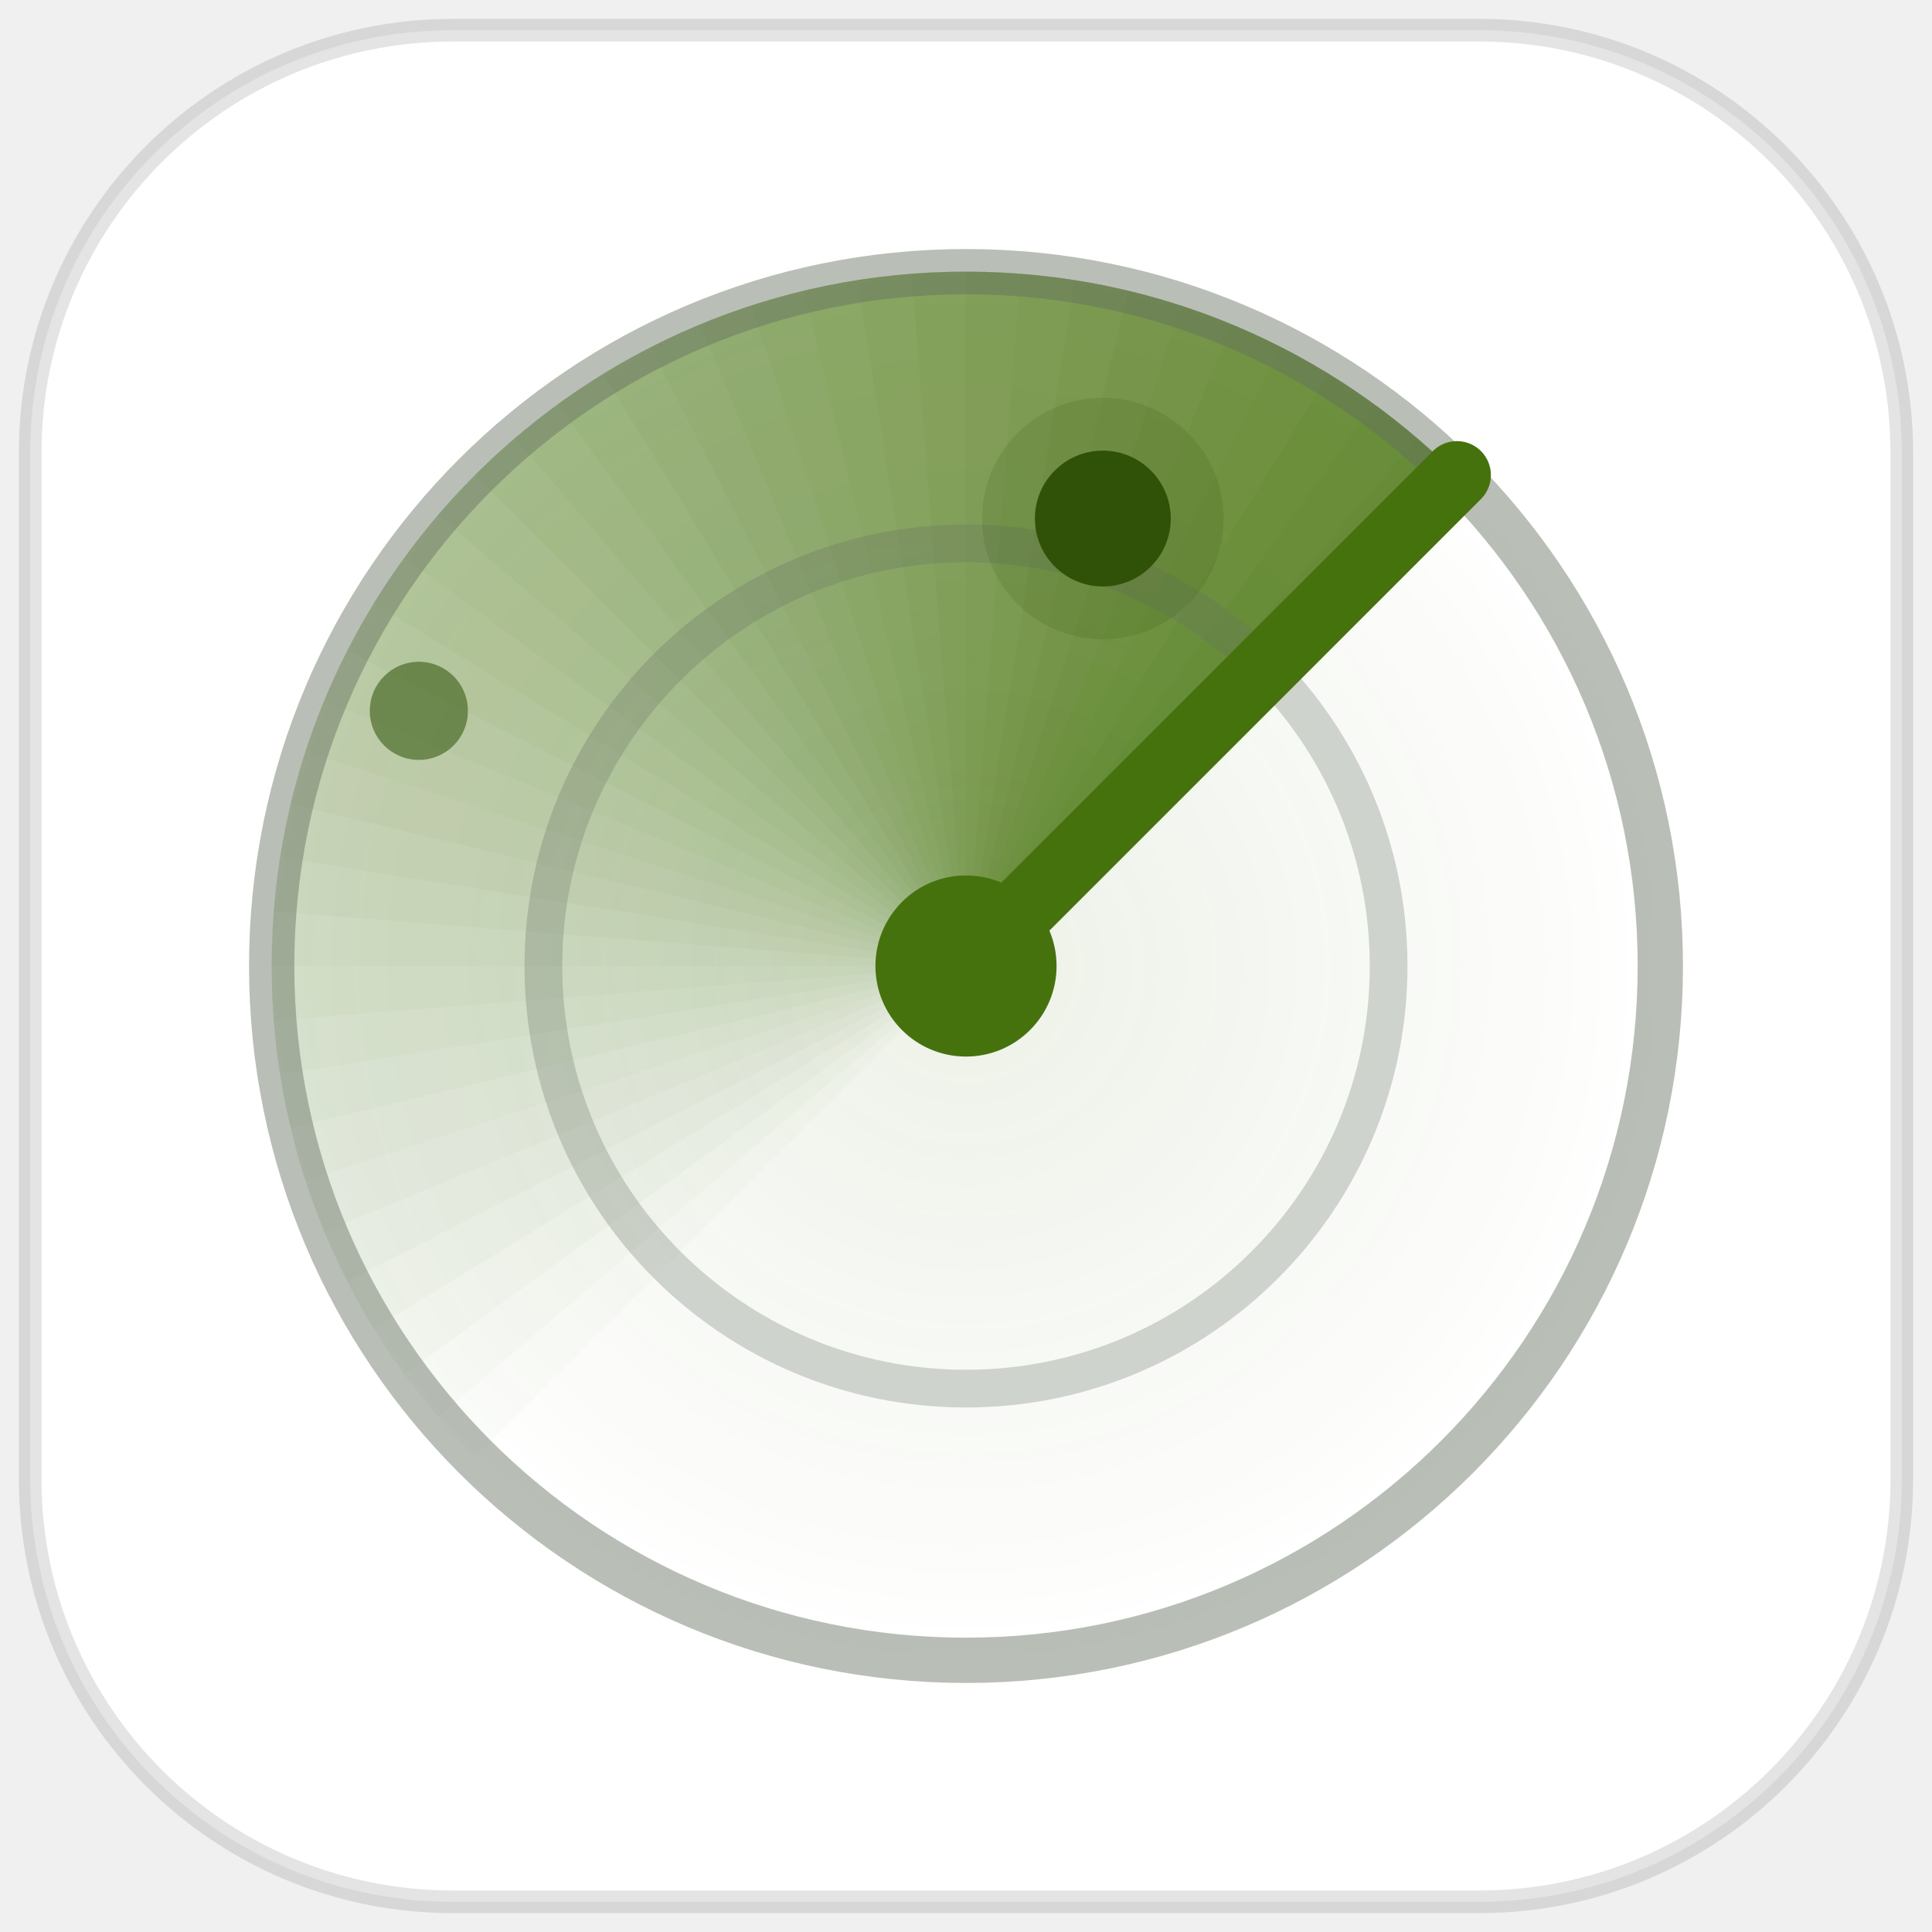
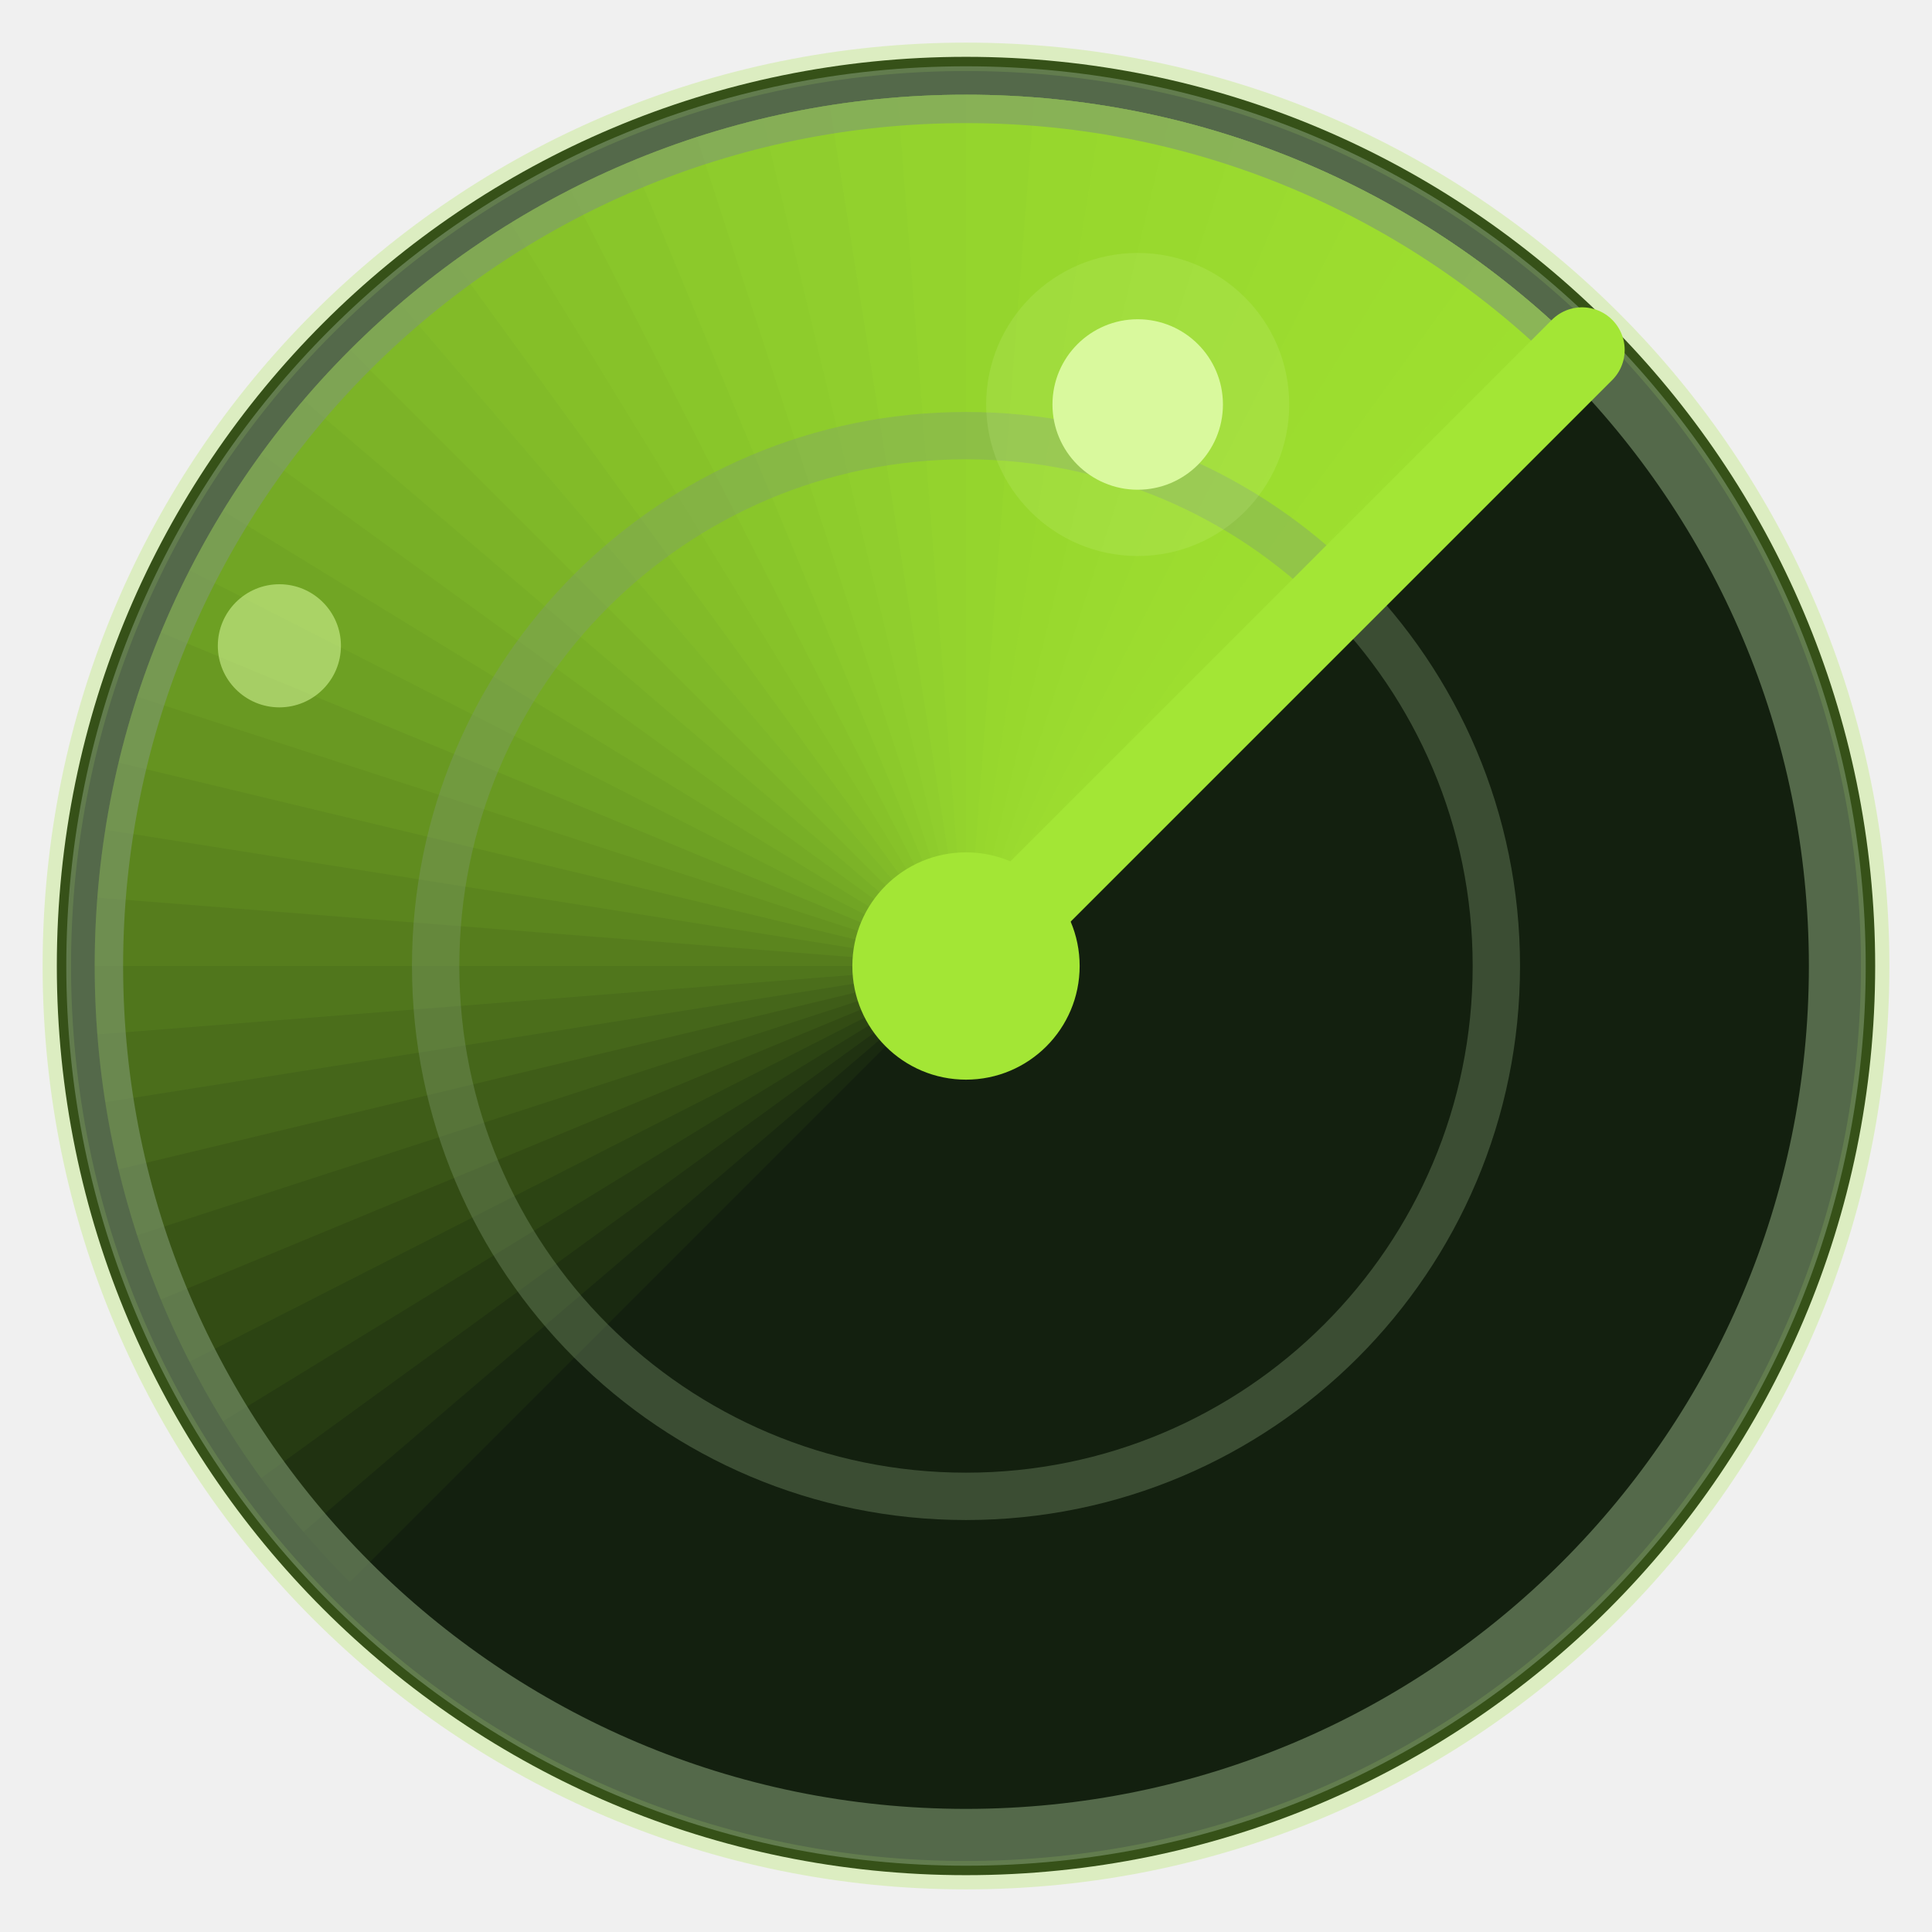
- <svg xmlns="http://www.w3.org/2000/svg" width="256" height="256" viewBox="0 0 256 256">
+ <svg xmlns="http://www.w3.org/2000/svg" width="256" height="256" viewBox="26 26 204 204">
  <defs>
    <clipPath id="disc">
      <circle cx="128" cy="128" r="92" />
    </clipPath>
-     <radialGradient id="glow-fill" cx="50%" cy="50%" r="50%">
-       <stop offset="0" stop-color="#46720e" stop-opacity="0.10" />
-       <stop offset="1" stop-color="#46720e" stop-opacity="0" />
-     </radialGradient>
  </defs>
-   <rect id="tile" x="4" y="4" width="248" height="248" rx="56" fill="#ffffff" stroke="#161d14" stroke-opacity="0.12" stroke-width="3" />
-   <circle id="glow" cx="128" cy="128" r="92" fill="url(#glow-fill)" />
+   <circle id="face" cx="128" cy="128" r="96" fill="#13200f" stroke="#a3e635" stroke-opacity="0.25" stroke-width="3" />
  <g id="sweep" clip-path="url(#disc)">
-     <path d="M128 128 L61.53 194.47 A94 94 0 0 1 194.47 61.53 Z" fill="#46720e" fill-opacity="0.022" />
-     <path d="M128 128 L56.52 189.05 A94 94 0 0 1 194.47 61.53 Z" fill="#46720e" fill-opacity="0.023" />
-     <path d="M128 128 L51.95 183.25 A94 94 0 0 1 194.47 61.53 Z" fill="#46720e" fill-opacity="0.024" />
-     <path d="M128 128 L47.85 177.11 A94 94 0 0 1 194.47 61.53 Z" fill="#46720e" fill-opacity="0.025" />
-     <path d="M128 128 L44.25 170.68 A94 94 0 0 1 194.47 61.53 Z" fill="#46720e" fill-opacity="0.026" />
-     <path d="M128 128 L41.16 163.97 A94 94 0 0 1 194.47 61.53 Z" fill="#46720e" fill-opacity="0.026" />
-     <path d="M128 128 L38.60 157.05 A94 94 0 0 1 194.47 61.53 Z" fill="#46720e" fill-opacity="0.027" />
-     <path d="M128 128 L36.60 149.94 A94 94 0 0 1 194.47 61.53 Z" fill="#46720e" fill-opacity="0.028" />
-     <path d="M128 128 L35.16 142.70 A94 94 0 0 1 194.47 61.53 Z" fill="#46720e" fill-opacity="0.029" />
-     <path d="M128 128 L34.29 135.38 A94 94 0 0 1 194.47 61.53 Z" fill="#46720e" fill-opacity="0.03" />
-     <path d="M128 128 L34.00 128.00 A94 94 0 0 1 194.47 61.53 Z" fill="#46720e" fill-opacity="0.031" />
-     <path d="M128 128 L34.29 120.62 A94 94 0 0 1 194.47 61.53 Z" fill="#46720e" fill-opacity="0.032" />
-     <path d="M128 128 L35.16 113.30 A94 94 0 0 1 194.47 61.53 Z" fill="#46720e" fill-opacity="0.033" />
-     <path d="M128 128 L36.60 106.06 A94 94 0 0 1 194.47 61.53 Z" fill="#46720e" fill-opacity="0.034" />
-     <path d="M128 128 L38.60 98.95 A94 94 0 0 1 194.47 61.53 Z" fill="#46720e" fill-opacity="0.035" />
-     <path d="M128 128 L41.16 92.03 A94 94 0 0 1 194.47 61.53 Z" fill="#46720e" fill-opacity="0.035" />
-     <path d="M128 128 L44.25 85.32 A94 94 0 0 1 194.47 61.53 Z" fill="#46720e" fill-opacity="0.036" />
-     <path d="M128 128 L47.85 78.89 A94 94 0 0 1 194.47 61.53 Z" fill="#46720e" fill-opacity="0.037" />
-     <path d="M128 128 L51.95 72.75 A94 94 0 0 1 194.47 61.53 Z" fill="#46720e" fill-opacity="0.038" />
-     <path d="M128 128 L56.52 66.95 A94 94 0 0 1 194.47 61.53 Z" fill="#46720e" fill-opacity="0.039" />
-     <path d="M128 128 L61.53 61.53 A94 94 0 0 1 194.47 61.53 Z" fill="#46720e" fill-opacity="0.04" />
-     <path d="M128 128 L66.95 56.52 A94 94 0 0 1 194.47 61.53 Z" fill="#46720e" fill-opacity="0.041" />
-     <path d="M128 128 L72.75 51.95 A94 94 0 0 1 194.47 61.53 Z" fill="#46720e" fill-opacity="0.042" />
-     <path d="M128 128 L78.89 47.85 A94 94 0 0 1 194.47 61.53 Z" fill="#46720e" fill-opacity="0.043" />
-     <path d="M128 128 L85.32 44.25 A94 94 0 0 1 194.47 61.53 Z" fill="#46720e" fill-opacity="0.044" />
-     <path d="M128 128 L92.03 41.16 A94 94 0 0 1 194.47 61.53 Z" fill="#46720e" fill-opacity="0.044" />
-     <path d="M128 128 L98.95 38.60 A94 94 0 0 1 194.47 61.53 Z" fill="#46720e" fill-opacity="0.045" />
-     <path d="M128 128 L106.06 36.60 A94 94 0 0 1 194.47 61.53 Z" fill="#46720e" fill-opacity="0.046" />
-     <path d="M128 128 L113.30 35.16 A94 94 0 0 1 194.47 61.53 Z" fill="#46720e" fill-opacity="0.047" />
-     <path d="M128 128 L120.62 34.29 A94 94 0 0 1 194.47 61.53 Z" fill="#46720e" fill-opacity="0.048" />
-     <path d="M128 128 L128.00 34.00 A94 94 0 0 1 194.47 61.53 Z" fill="#46720e" fill-opacity="0.049" />
-     <path d="M128 128 L135.38 34.29 A94 94 0 0 1 194.47 61.53 Z" fill="#46720e" fill-opacity="0.05" />
-     <path d="M128 128 L142.70 35.16 A94 94 0 0 1 194.47 61.53 Z" fill="#46720e" fill-opacity="0.051" />
-     <path d="M128 128 L149.94 36.60 A94 94 0 0 1 194.47 61.53 Z" fill="#46720e" fill-opacity="0.052" />
-     <path d="M128 128 L157.05 38.60 A94 94 0 0 1 194.47 61.53 Z" fill="#46720e" fill-opacity="0.053" />
-     <path d="M128 128 L163.97 41.16 A94 94 0 0 1 194.47 61.53 Z" fill="#46720e" fill-opacity="0.053" />
-     <path d="M128 128 L170.68 44.25 A94 94 0 0 1 194.47 61.53 Z" fill="#46720e" fill-opacity="0.054" />
-     <path d="M128 128 L177.11 47.85 A94 94 0 0 1 194.47 61.53 Z" fill="#46720e" fill-opacity="0.055" />
-     <path d="M128 128 L183.25 51.95 A94 94 0 0 1 194.47 61.53 Z" fill="#46720e" fill-opacity="0.056" />
-     <path d="M128 128 L189.05 56.52 A94 94 0 0 1 194.47 61.53 Z" fill="#46720e" fill-opacity="0.057" />
+     <path d="M128 128 L61.53 194.47 A94 94 0 0 1 194.47 61.53 Z" fill="#a3e635" fill-opacity="0.048" />
+     <path d="M128 128 L56.52 189.05 A94 94 0 0 1 194.47 61.53 Z" fill="#a3e635" fill-opacity="0.05" />
+     <path d="M128 128 L51.95 183.25 A94 94 0 0 1 194.47 61.53 Z" fill="#a3e635" fill-opacity="0.052" />
+     <path d="M128 128 L47.85 177.11 A94 94 0 0 1 194.47 61.53 Z" fill="#a3e635" fill-opacity="0.054" />
+     <path d="M128 128 L44.25 170.68 A94 94 0 0 1 194.47 61.53 Z" fill="#a3e635" fill-opacity="0.056" />
+     <path d="M128 128 L41.16 163.97 A94 94 0 0 1 194.47 61.53 Z" fill="#a3e635" fill-opacity="0.058" />
+     <path d="M128 128 L38.60 157.05 A94 94 0 0 1 194.47 61.53 Z" fill="#a3e635" fill-opacity="0.06" />
+     <path d="M128 128 L36.60 149.94 A94 94 0 0 1 194.47 61.53 Z" fill="#a3e635" fill-opacity="0.062" />
+     <path d="M128 128 L35.16 142.70 A94 94 0 0 1 194.47 61.53 Z" fill="#a3e635" fill-opacity="0.064" />
+     <path d="M128 128 L34.29 135.38 A94 94 0 0 1 194.47 61.53 Z" fill="#a3e635" fill-opacity="0.066" />
+     <path d="M128 128 L34.00 128.00 A94 94 0 0 1 194.47 61.53 Z" fill="#a3e635" fill-opacity="0.068" />
+     <path d="M128 128 L34.29 120.62 A94 94 0 0 1 194.47 61.53 Z" fill="#a3e635" fill-opacity="0.07" />
+     <path d="M128 128 L35.16 113.30 A94 94 0 0 1 194.47 61.53 Z" fill="#a3e635" fill-opacity="0.072" />
+     <path d="M128 128 L36.60 106.06 A94 94 0 0 1 194.47 61.53 Z" fill="#a3e635" fill-opacity="0.074" />
+     <path d="M128 128 L38.60 98.95 A94 94 0 0 1 194.47 61.53 Z" fill="#a3e635" fill-opacity="0.076" />
+     <path d="M128 128 L41.16 92.03 A94 94 0 0 1 194.47 61.53 Z" fill="#a3e635" fill-opacity="0.078" />
+     <path d="M128 128 L44.25 85.32 A94 94 0 0 1 194.47 61.53 Z" fill="#a3e635" fill-opacity="0.08" />
+     <path d="M128 128 L47.85 78.89 A94 94 0 0 1 194.47 61.53 Z" fill="#a3e635" fill-opacity="0.082" />
+     <path d="M128 128 L51.95 72.75 A94 94 0 0 1 194.47 61.53 Z" fill="#a3e635" fill-opacity="0.084" />
+     <path d="M128 128 L56.52 66.95 A94 94 0 0 1 194.47 61.53 Z" fill="#a3e635" fill-opacity="0.086" />
+     <path d="M128 128 L61.53 61.53 A94 94 0 0 1 194.47 61.53 Z" fill="#a3e635" fill-opacity="0.088" />
+     <path d="M128 128 L66.95 56.52 A94 94 0 0 1 194.47 61.53 Z" fill="#a3e635" fill-opacity="0.09" />
+     <path d="M128 128 L72.75 51.95 A94 94 0 0 1 194.47 61.53 Z" fill="#a3e635" fill-opacity="0.092" />
+     <path d="M128 128 L78.89 47.85 A94 94 0 0 1 194.47 61.53 Z" fill="#a3e635" fill-opacity="0.094" />
+     <path d="M128 128 L85.32 44.25 A94 94 0 0 1 194.47 61.53 Z" fill="#a3e635" fill-opacity="0.096" />
+     <path d="M128 128 L92.03 41.16 A94 94 0 0 1 194.47 61.53 Z" fill="#a3e635" fill-opacity="0.098" />
+     <path d="M128 128 L98.95 38.60 A94 94 0 0 1 194.47 61.53 Z" fill="#a3e635" fill-opacity="0.1" />
+     <path d="M128 128 L106.06 36.60 A94 94 0 0 1 194.47 61.53 Z" fill="#a3e635" fill-opacity="0.102" />
+     <path d="M128 128 L113.30 35.16 A94 94 0 0 1 194.47 61.53 Z" fill="#a3e635" fill-opacity="0.104" />
+     <path d="M128 128 L120.62 34.29 A94 94 0 0 1 194.47 61.53 Z" fill="#a3e635" fill-opacity="0.106" />
+     <path d="M128 128 L128.00 34.00 A94 94 0 0 1 194.47 61.53 Z" fill="#a3e635" fill-opacity="0.108" />
+     <path d="M128 128 L135.38 34.29 A94 94 0 0 1 194.47 61.53 Z" fill="#a3e635" fill-opacity="0.11" />
+     <path d="M128 128 L142.70 35.16 A94 94 0 0 1 194.47 61.53 Z" fill="#a3e635" fill-opacity="0.112" />
+     <path d="M128 128 L149.94 36.60 A94 94 0 0 1 194.47 61.53 Z" fill="#a3e635" fill-opacity="0.114" />
+     <path d="M128 128 L157.05 38.60 A94 94 0 0 1 194.47 61.53 Z" fill="#a3e635" fill-opacity="0.116" />
+     <path d="M128 128 L163.97 41.16 A94 94 0 0 1 194.47 61.53 Z" fill="#a3e635" fill-opacity="0.118" />
+     <path d="M128 128 L170.68 44.25 A94 94 0 0 1 194.47 61.53 Z" fill="#a3e635" fill-opacity="0.12" />
+     <path d="M128 128 L177.11 47.85 A94 94 0 0 1 194.47 61.53 Z" fill="#a3e635" fill-opacity="0.122" />
+     <path d="M128 128 L183.25 51.95 A94 94 0 0 1 194.47 61.53 Z" fill="#a3e635" fill-opacity="0.124" />
+     <path d="M128 128 L189.05 56.52 A94 94 0 0 1 194.47 61.53 Z" fill="#a3e635" fill-opacity="0.126" />
  </g>
-   <circle id="ring-outer" cx="128" cy="128" r="92" fill="none" stroke="#657061" stroke-opacity="0.45" stroke-width="6" />
-   <circle id="ring-inner" cx="128" cy="128" r="56" fill="none" stroke="#657061" stroke-opacity="0.28" stroke-width="5" />
-   <path id="beam" d="M128 128 L193.05 62.95" stroke="#46720e" stroke-width="9" stroke-linecap="round" />
-   <circle id="blip-halo" cx="146.13" cy="68.71" r="16" fill="#2f5208" fill-opacity="0.15" />
-   <circle id="blip" cx="146.13" cy="68.71" r="9" fill="#2f5208" />
-   <circle id="blip-faint" cx="55.50" cy="94.19" r="6.5" fill="#2f5208" fill-opacity="0.55" />
-   <circle id="centre" cx="128" cy="128" r="12" fill="#46720e" />
+   <circle id="ring-outer" cx="128" cy="128" r="92" fill="none" stroke="#7f9a72" stroke-opacity="0.6" stroke-width="6" />
+   <circle id="ring-inner" cx="128" cy="128" r="56" fill="none" stroke="#7f9a72" stroke-opacity="0.37" stroke-width="5" />
+   <path id="beam" d="M128 128 L193.05 62.95" stroke="#a3e635" stroke-width="9" stroke-linecap="round" />
+   <circle id="blip-halo" cx="146.13" cy="68.71" r="16" fill="#d9f99d" fill-opacity="0.15" />
+   <circle id="blip" cx="146.13" cy="68.71" r="9" fill="#d9f99d" />
+   <circle id="blip-faint" cx="55.50" cy="94.19" r="6.5" fill="#d9f99d" fill-opacity="0.55" />
+   <circle id="centre" cx="128" cy="128" r="12" fill="#a3e635" />
</svg>
